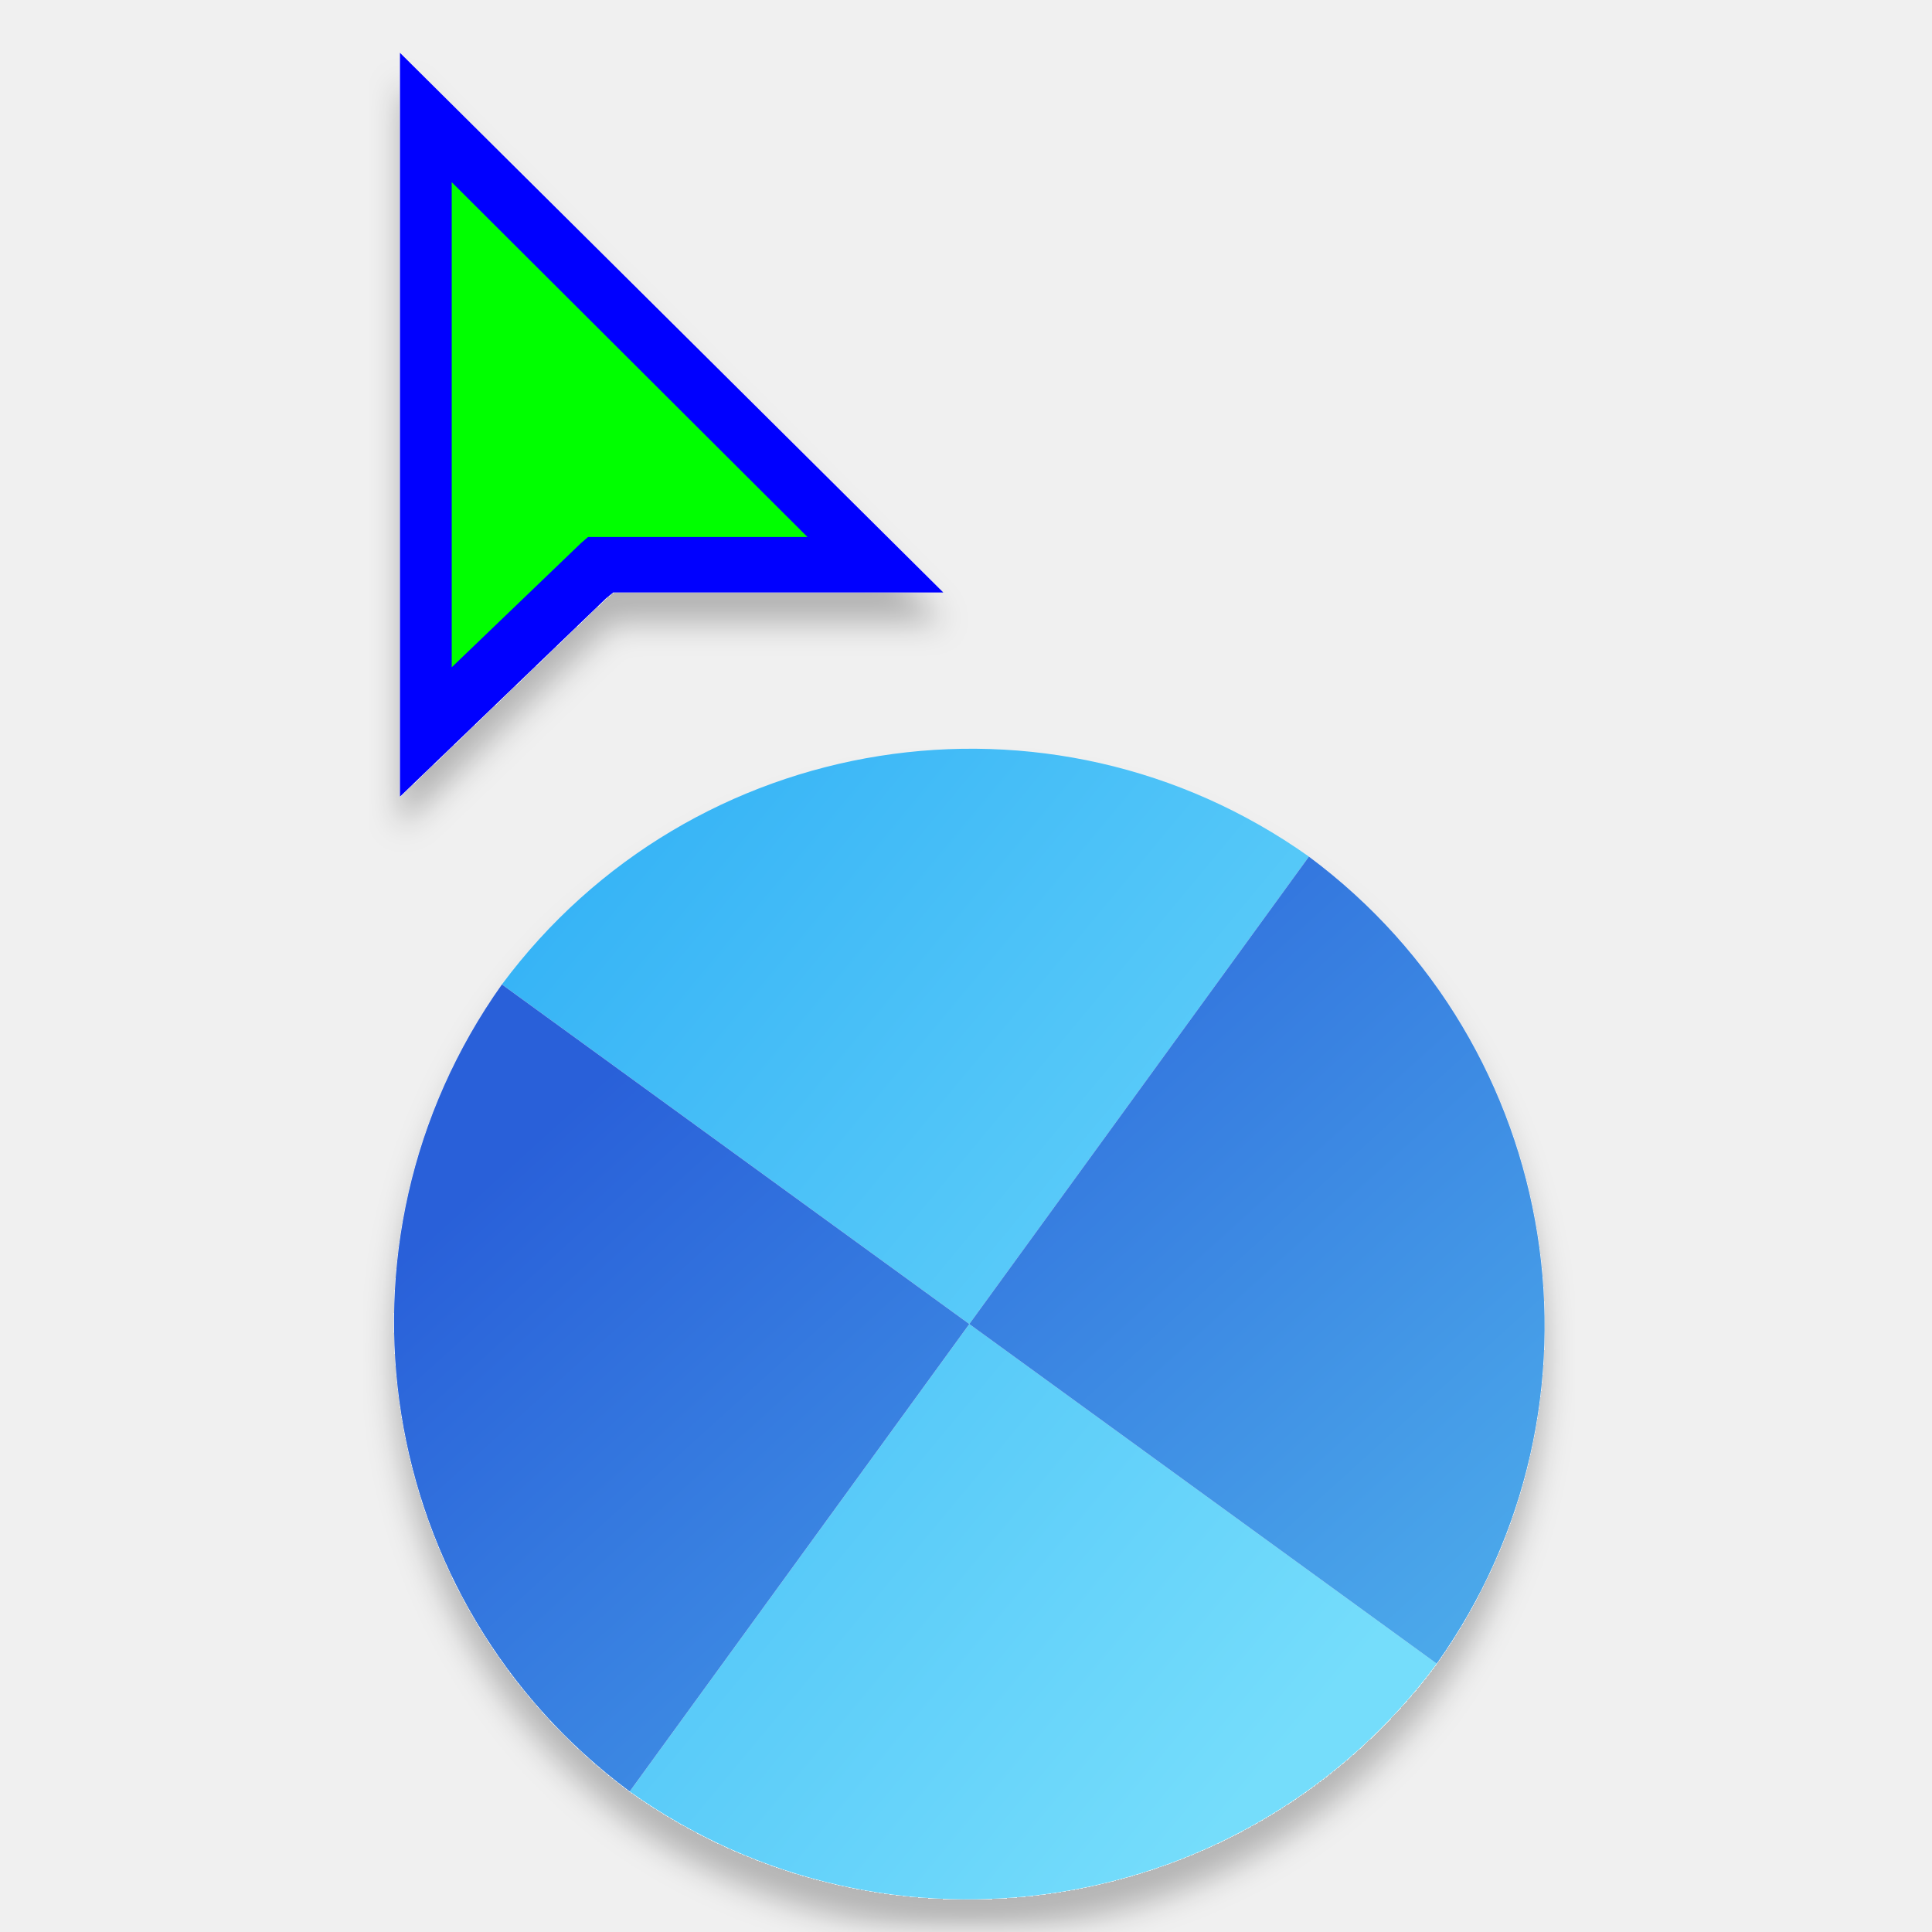
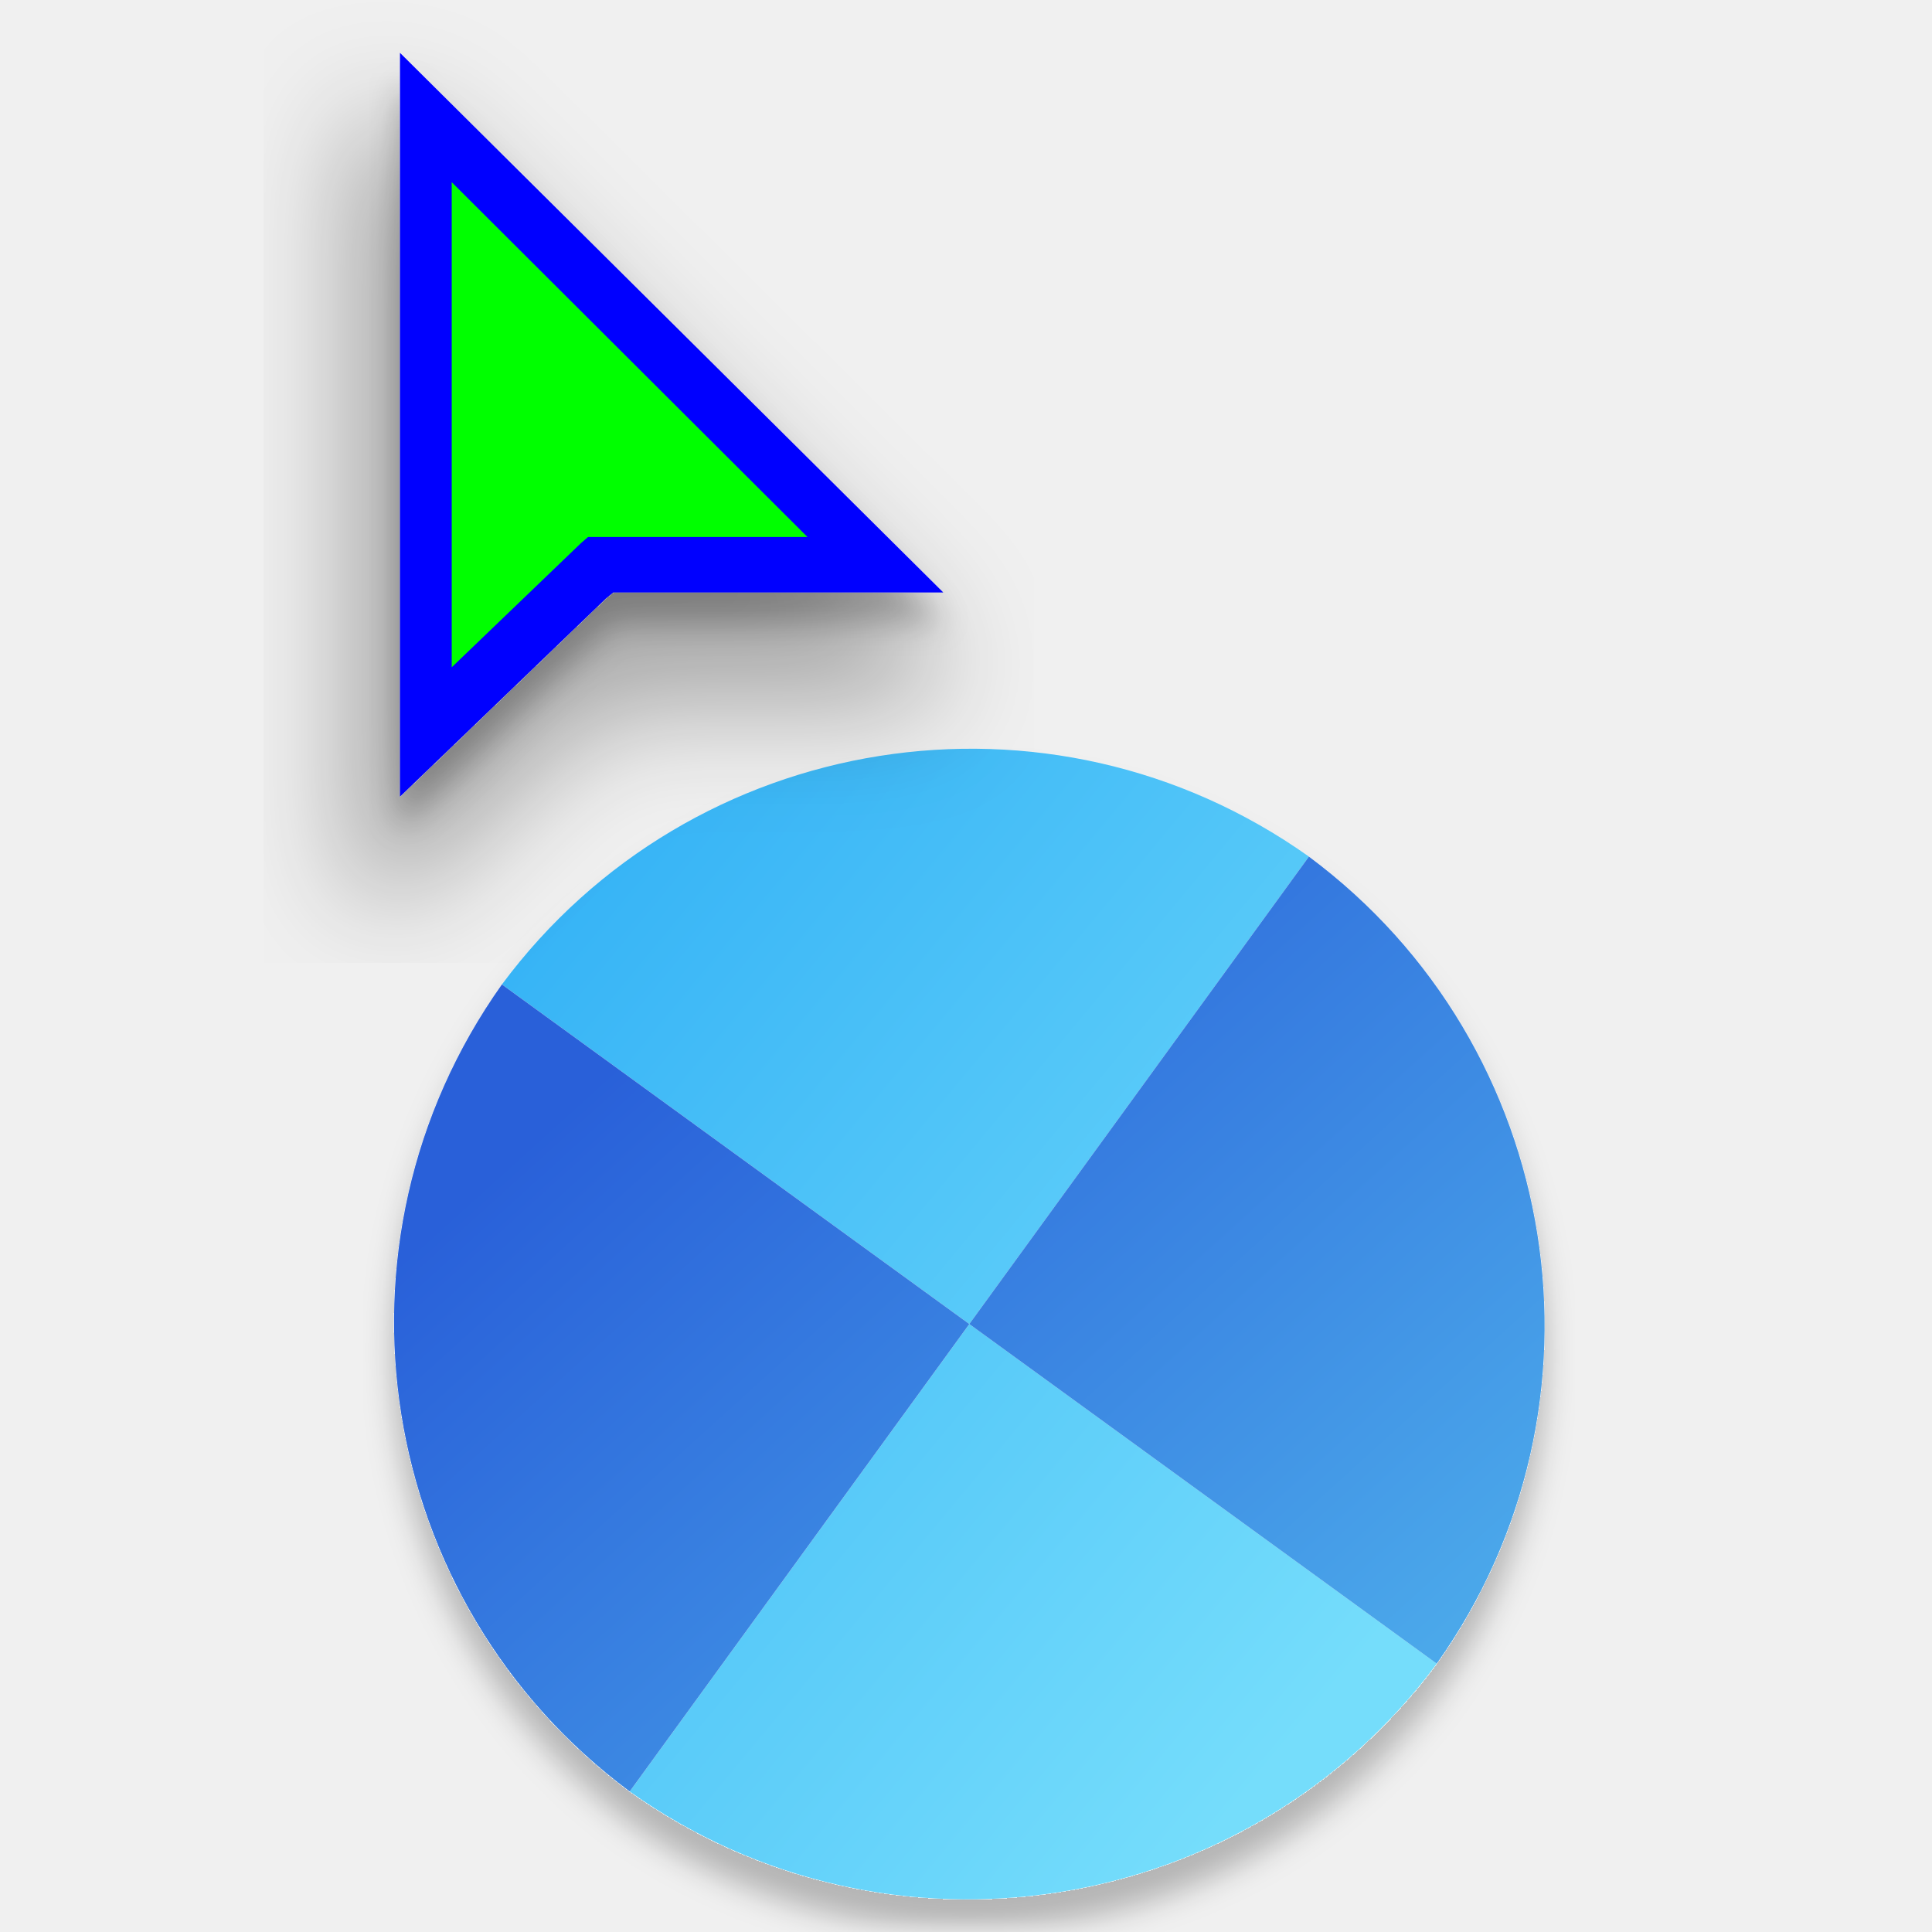
<svg xmlns="http://www.w3.org/2000/svg" width="256" height="256" viewBox="0 0 256 256" fill="none">
  <g clip-path="url(#clip0_4701_108)">
    <g filter="url(#filter0_d_4701_108)">
      <path d="M83.444 237.38C117.755 261.748 165.281 254.215 190.378 220.443L128.443 175.445L83.444 237.38Z" fill="url(#paint0_linear_4701_108)" />
      <path d="M173.44 113.503C139.129 89.135 91.603 96.668 66.507 130.44L128.442 175.439L173.44 113.503Z" fill="url(#paint1_linear_4701_108)" />
      <path d="M83.441 237.377C49.662 212.276 42.14 164.748 66.504 130.444L128.439 175.442L83.441 237.377Z" fill="url(#paint2_linear_4701_108)" />
      <path d="M173.437 113.508C207.216 138.609 214.737 186.137 190.374 220.441L128.439 175.442L173.437 113.508Z" fill="url(#paint3_linear_4701_108)" />
    </g>
    <g filter="url(#filter1_d_4701_108)">
-       <path fill-rule="evenodd" clip-rule="evenodd" d="M53 105.56V7L124.992 78.506H81.26L80.322 79.269L53 105.56Z" fill="#0000FF" />
+       <g filter="url(#filter2_d_4701_108)">
+         <path fill-rule="evenodd" clip-rule="evenodd" d="M53 105.56V7L124.992 78.506H81.26L80.322 79.269L53 105.56Z" fill="#0000FF" />
+       </g>
+       <path fill-rule="evenodd" clip-rule="evenodd" d="M59.856 24.141V88.419L76.997 71.953L77.92 71.154H106.994L59.856 24.141Z" fill="#00FF00" />
    </g>
-     <path fill-rule="evenodd" clip-rule="evenodd" d="M59.856 24.141V88.419L76.997 71.953L77.92 71.154H106.994L59.856 24.141Z" fill="#00FF00" />
  </g>
  <defs>
    <filter id="filter0_d_4701_108" x="48.211" y="99.21" width="160.456" height="160.463" filterUnits="userSpaceOnUse" color-interpolation-filters="sRGB">
      <feFlood flood-opacity="0" result="BackgroundImageFix" />
      <feColorMatrix in="SourceAlpha" type="matrix" values="0 0 0 0 0 0 0 0 0 0 0 0 0 0 0 0 0 0 127 0" result="hardAlpha" />
      <feOffset dy="4" />
      <feGaussianBlur stdDeviation="2" />
      <feComposite in2="hardAlpha" operator="out" />
      <feColorMatrix type="matrix" values="0 0 0 0 0 0 0 0 0 0 0 0 0 0 0 0 0 0 0.25 0" />
      <feBlend mode="normal" in2="BackgroundImageFix" result="effect1_dropShadow_4701_108" />
      <feBlend mode="normal" in="SourceGraphic" in2="effect1_dropShadow_4701_108" result="shape" />
    </filter>
-     <filter id="filter1_d_4701_108" x="49" y="7" width="79.992" height="106.56" filterUnits="userSpaceOnUse" color-interpolation-filters="sRGB">
+     <filter id="filter1_d_4701_108" x="35" y="-1" width="101.992" height="128.56" filterUnits="userSpaceOnUse" color-interpolation-filters="sRGB">
+       <feFlood flood-opacity="0" result="BackgroundImageFix" />
+       <feColorMatrix in="SourceAlpha" type="matrix" values="0 0 0 0 0 0 0 0 0 0 0 0 0 0 0 0 0 0 127 0" result="hardAlpha" />
+       <feOffset dx="-3" dy="7" />
+       <feGaussianBlur stdDeviation="7.5" />
+       <feColorMatrix type="matrix" values="0 0 0 0 0 0 0 0 0 0 0 0 0 0 0 0 0 0 0.3 0" />
+       <feBlend mode="normal" in2="BackgroundImageFix" result="effect1_dropShadow_4701_108" />
+       <feBlend mode="normal" in="SourceGraphic" in2="effect1_dropShadow_4701_108" result="shape" />
+     </filter>
+     <filter id="filter2_d_4701_108" x="49" y="7" width="79.992" height="106.56" filterUnits="userSpaceOnUse" color-interpolation-filters="sRGB">
      <feFlood flood-opacity="0" result="BackgroundImageFix" />
      <feColorMatrix in="SourceAlpha" type="matrix" values="0 0 0 0 0 0 0 0 0 0 0 0 0 0 0 0 0 0 127 0" result="hardAlpha" />
      <feOffset dy="4" />
      <feGaussianBlur stdDeviation="2" />
      <feComposite in2="hardAlpha" operator="out" />
      <feColorMatrix type="matrix" values="0 0 0 0 0 0 0 0 0 0 0 0 0 0 0 0 0 0 0.25 0" />
      <feBlend mode="normal" in2="BackgroundImageFix" result="effect1_dropShadow_4701_108" />
      <feBlend mode="normal" in="SourceGraphic" in2="effect1_dropShadow_4701_108" result="shape" />
    </filter>
    <linearGradient id="paint0_linear_4701_108" x1="177.995" y1="223.014" x2="66.5" y2="130.441" gradientUnits="userSpaceOnUse">
      <stop stop-color="#75DDFB" />
      <stop offset="1" stop-color="#37B4F6" />
    </linearGradient>
    <linearGradient id="paint1_linear_4701_108" x1="177.995" y1="223.014" x2="66.5" y2="130.441" gradientUnits="userSpaceOnUse">
      <stop stop-color="#75DDFB" />
      <stop offset="1" stop-color="#37B4F6" />
    </linearGradient>
    <linearGradient id="paint2_linear_4701_108" x1="177.136" y1="256.037" x2="76.764" y2="145.259" gradientUnits="userSpaceOnUse">
      <stop stop-color="#50B3ED" />
      <stop offset="1" stop-color="#2960D9" />
    </linearGradient>
    <linearGradient id="paint3_linear_4701_108" x1="177.136" y1="256.037" x2="76.764" y2="145.259" gradientUnits="userSpaceOnUse">
      <stop stop-color="#50B3ED" />
      <stop offset="1" stop-color="#2960D9" />
    </linearGradient>
    <clipPath id="clip0_4701_108">
      <rect width="256" height="256" fill="white" />
    </clipPath>
  </defs>
</svg>
